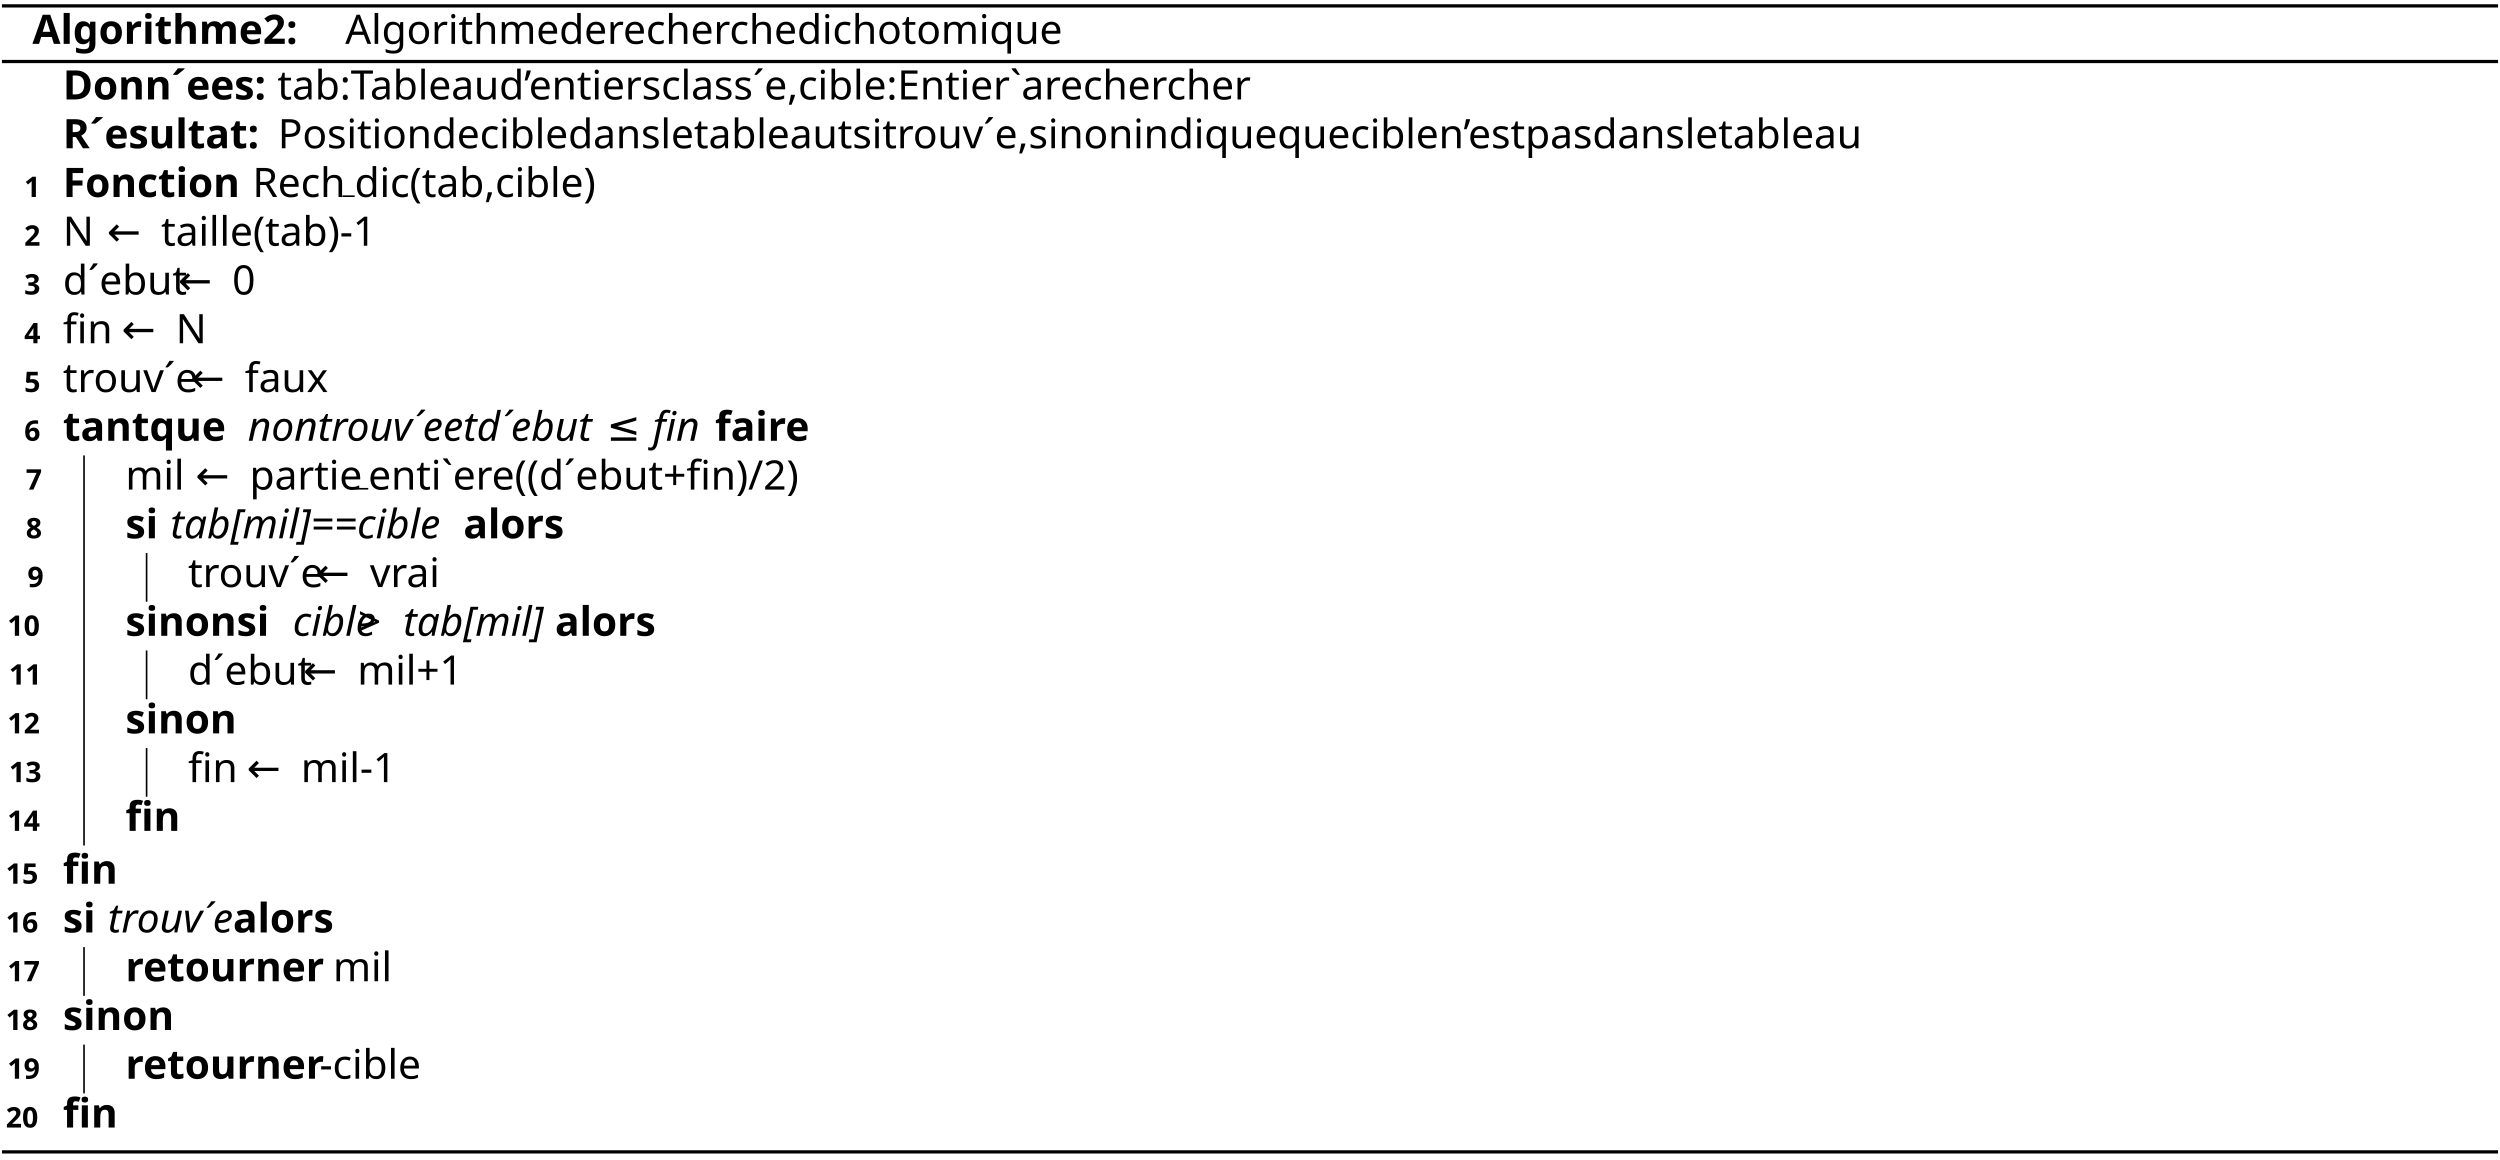
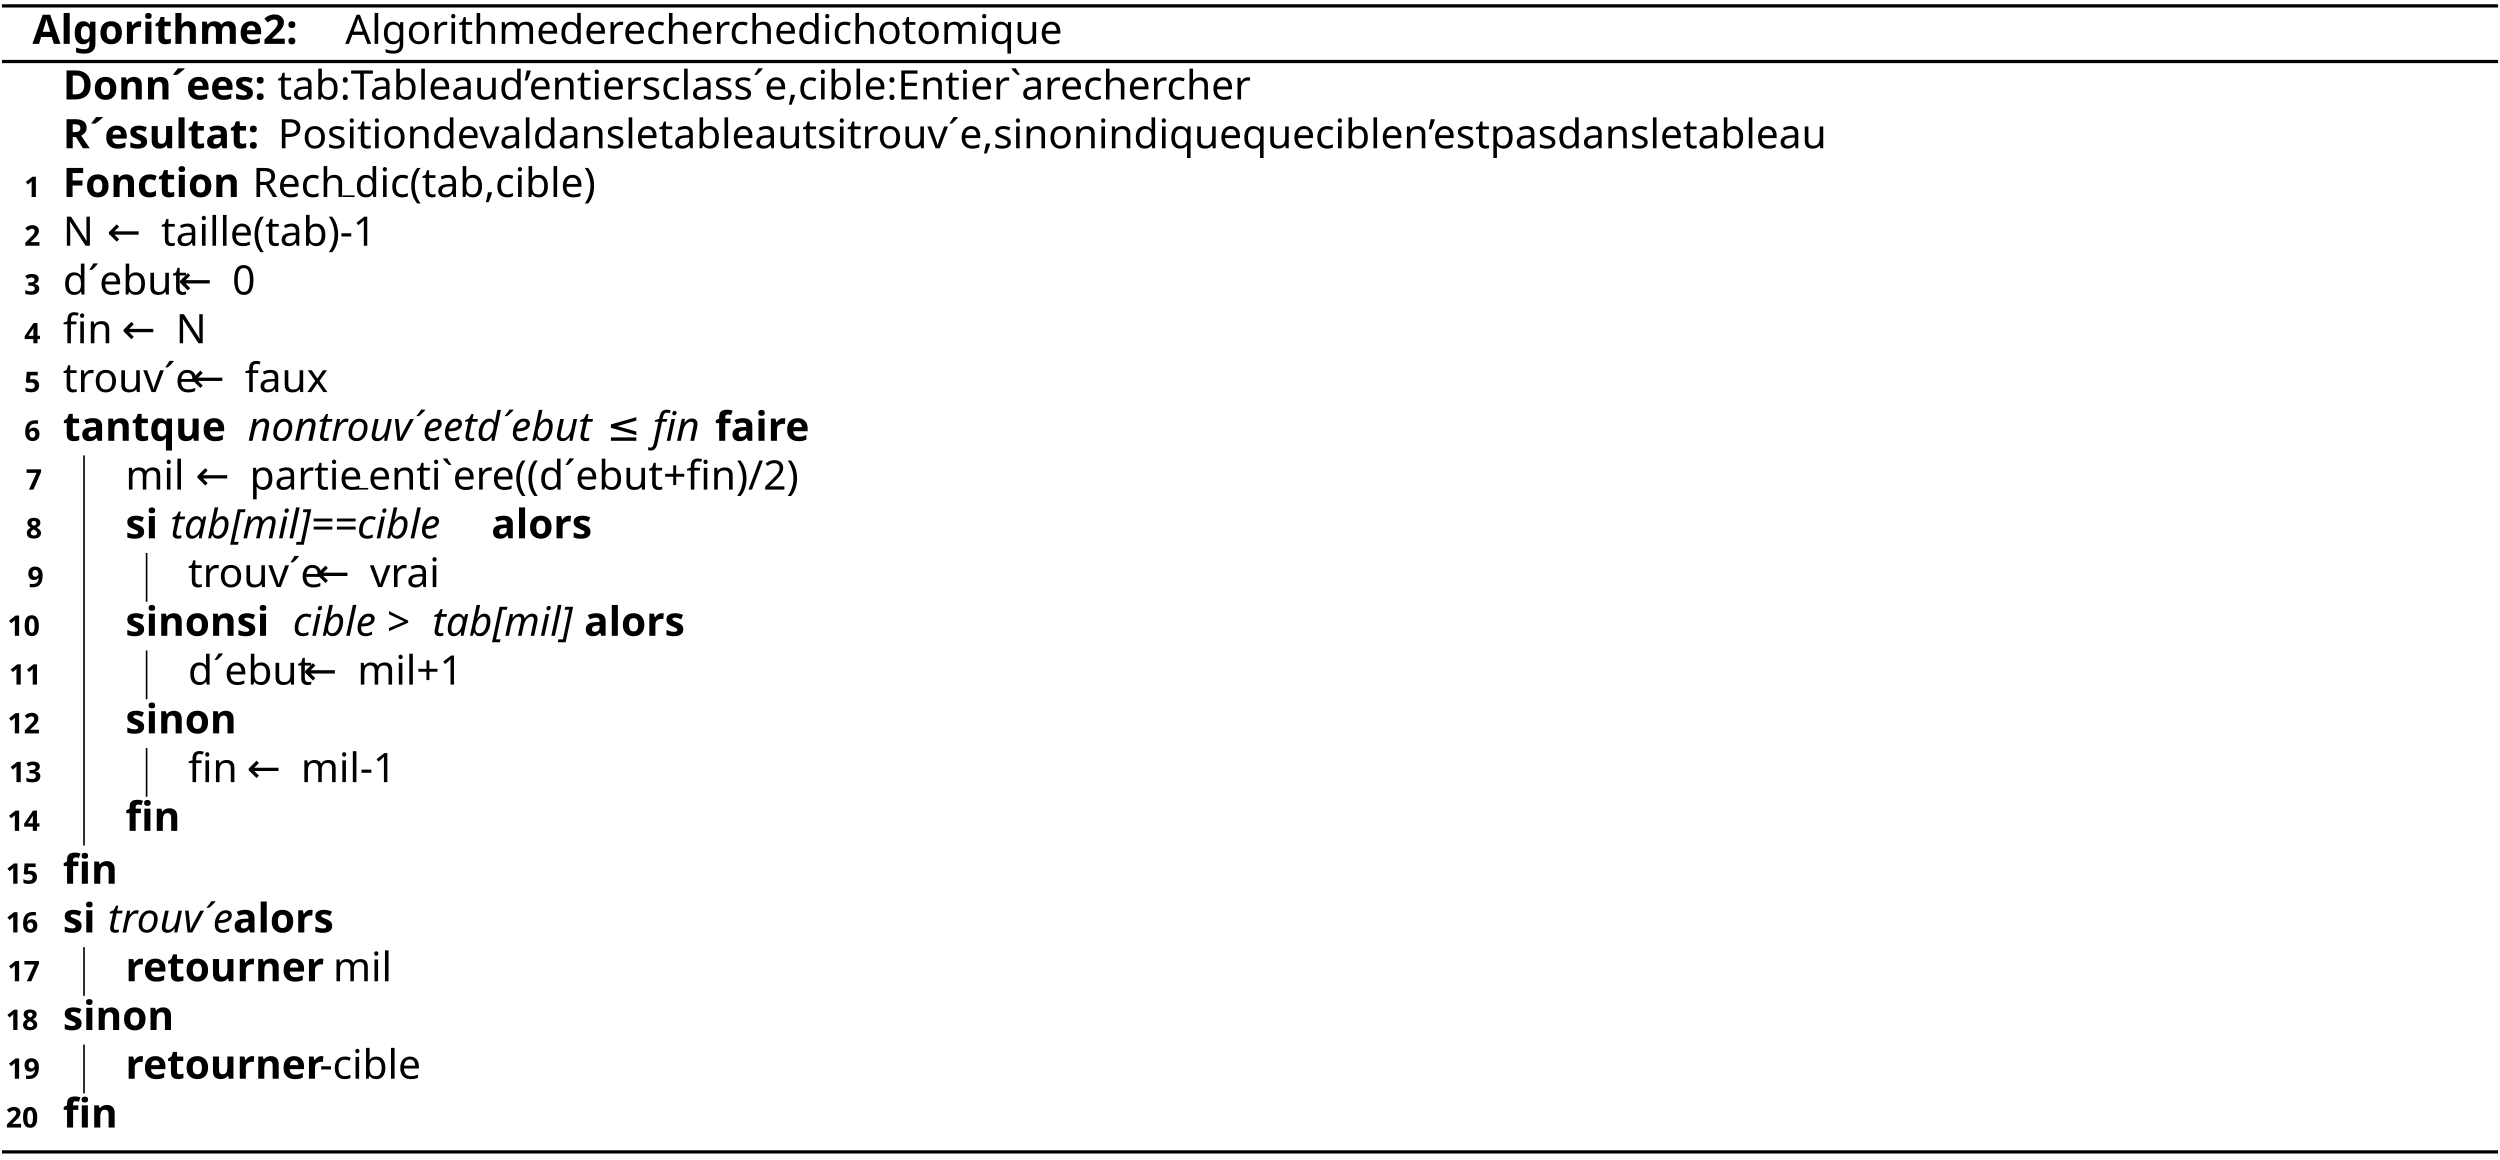
<svg xmlns="http://www.w3.org/2000/svg" version="1.1" width="612.955pt" height="284.322pt" viewBox="0 0 612.955 284.322">
-   <style>
-     svg  { background-color:#ffffff }
- </style>
-   <path transform="matrix(1,0,0,-1,.4775009,1.444275)" stroke-width=".797" stroke-linecap="butt" stroke-miterlimit="10" stroke-linejoin="miter" fill="none" stroke="#000000" d="M0 0H612" />
-   <text xml:space="preserve" transform="matrix(1 0 -0 1 -114.4675 1000.387)" font-size="9.963" font-family="CMBX10" font-weight="bold">
-     <tspan y="-989.634" x="122.417 131.075 134.253 139.981 145.71 150.432 153.61 158.063 164.429 173.973 183.039 192.594">Algorithme2:</tspan>
-   </text>
-   <text xml:space="preserve" transform="matrix(1 0 -0 1 -114.4675 1000.387)" font-size="9.963" font-family="CMR10">
-     <tspan y="-989.634" x="199.108 206.58 209.35 214.331 219.312 223.217 225.987 229.863 235.402 243.701 251.442 256.981 264.732 268.637 273.06 277.205 282.744 287.167 291.073 295.217 300.756 308.507 314.037 316.806 320.961 326.5 331.481 335.357 340.338 348.637 351.406 356.667 362.206">Algorithmederecherchedichotomique</tspan>
-   </text>
-   <path transform="matrix(1,0,0,-1,.4775009,15.08124)" stroke-width=".797" stroke-linecap="butt" stroke-miterlimit="10" stroke-linejoin="miter" fill="none" stroke="#000000" d="M0 0H612" />
-   <text xml:space="preserve" transform="matrix(1 0 -0 1 -114.4675 1000.387)" font-size="9.963" font-family="CMBX10" font-weight="bold">
-     <tspan y="-975.996" x="129.889 138.676 144.405 150.771 156.898 157.137 162.387 167.637 175.976">Donn´ees:</tspan>
-   </text>
-   <text xml:space="preserve" transform="matrix(1 0 -0 1 -114.4675 1000.387)" font-size="9.963" font-family="CMR10">
-     <tspan y="-975.996" x="182.477 186.352 191.334 200.19 206.288 212.644 217.625 223.164 225.934 230.357 235.339 244.205 249.744 252.514 256.937 262.198 266.073 268.843 273.266 277.171 284.414 288.838 291.607 296.589 300.514 304.16 304.439 308.863 314.96 319.662 324.643 330.73 336.827 343.612 348.872 352.748 355.517 359.941 367.164 367.164 375.462 379.368 383.791 387.946 393.485 397.908 401.814 405.958 411.497 415.921">tab:Tableaud’entiersclass´e,cible:Entier`arechercher</tspan>
-   </text>
-   <text xml:space="preserve" transform="matrix(1 0 -0 1 -114.4675 1000.387)" font-size="9.963" font-family="CMBX10" font-weight="bold">
-     <tspan y="-964.041" x="129.889 138.248 138.487 143.737 148.26 154.626 157.804 162.257 167.827 176.096">R´esultat:</tspan>
-   </text>
-   <text xml:space="preserve" transform="matrix(1 0 -0 1 -114.4675 1000.387)" font-size="9.963" font-family="CMR10">
-     <tspan y="-964.041" x="182.602 189.108 194.089 198.014 200.784 204.659 207.429 212.41 221.267 226.806 234.557 239.259 244.241 250.338 255.877 260.858 266.387 273.64 276.41 284.151 288.026 293.008 298.547 301.316 305.74 310.721 319.578 326.781 330.706 336.793 340.669 344.574 349.555 355.094 360.076 360.355 364.778 370.865 374.791 377.56 383.099 388.081 396.947 399.717 405.256 410.795 413.565 418.825 424.364 432.105 437.366 442.905 450.646 455.358 460.339 466.426 471.966 474.735 479.159 483.084 490.277 495.816 500.797 508.05 513.589 518.571 524.11 531.353 534.122 541.863 545.739 550.72 556.259 559.029 563.452 568.434">Positiondecibledansletableautsitrouv´e,sinonindiquequeciblen’estpasdansletableau</tspan>
-   </text>
-   <text xml:space="preserve" transform="matrix(1 0 -0 1 -114.4675 1000.387)" font-size="6.974" font-family="CMBX7" font-weight="bold">
-     <tspan y="-952.086" x="120.394">1</tspan>
-   </text>
-   <text xml:space="preserve" transform="matrix(1 0 -0 1 -114.4675 1000.387)" font-size="9.963" font-family="CMBX10" font-weight="bold">
-     <tspan y="-952.086" x="129.889 136.146 141.874 148.24 153.331 157.784 160.962 166.691">Fonction</tspan>
-   </text>
-   <text xml:space="preserve" transform="matrix(1 0 -0 1 -114.4675 1000.387)" font-size="9.963" font-family="CMR10">
-     <tspan y="-952.086" x="176.381 183.713 188.137 192.281">Rech</tspan>
-   </text>
-   <path transform="matrix(1,0,0,-1,83.9585,48.1023)" stroke-width=".398" stroke-linecap="butt" stroke-miterlimit="10" stroke-linejoin="miter" fill="none" stroke="#000000" d="M0 0H2.989" />
-   <text xml:space="preserve" transform="matrix(1 0 -0 1 -114.4675 1000.387)" font-size="9.963" font-family="CMR10">
-     <tspan y="-952.086" x="201.415 206.954 209.724 214.147 218.023 221.898 226.879 232.419 238.506 243.218 248.199 250.969">dic(tab,cible)</tspan>
-   </text>
-   <text xml:space="preserve" transform="matrix(1 0 -0 1 -114.4675 1000.387)" font-size="6.974" font-family="CMBX7" font-weight="bold">
-     <tspan y="-940.131" x="120.394">2</tspan>
-   </text>
-   <text xml:space="preserve" transform="matrix(1 0 -0 1 -114.4675 1000.387)" font-size="9.963" font-family="CMR10">
-     <tspan y="-940.131" x="129.889">N</tspan>
-   </text>
-   <text xml:space="preserve" transform="matrix(1 0 -0 1 -114.4675 1000.387)" font-size="9.963" font-family="CMSY10" font-style="italic">
-     <tspan y="-940.131" x="140.682">←</tspan>
-   </text>
-   <text xml:space="preserve" transform="matrix(1 0 -0 1 -114.4675 1000.387)" font-size="9.963" font-family="CMR10">
-     <tspan y="-940.131" x="153.965 157.84 162.822 165.591 168.361 171.131 175.554 179.429 183.305 188.286 193.825 201.018 207.663">taille(tab)-1</tspan>
-   </text>
-   <text xml:space="preserve" transform="matrix(1 0 -0 1 -114.4675 1000.387)" font-size="6.974" font-family="CMBX7" font-weight="bold">
-     <tspan y="-928.175" x="120.394">3</tspan>
-   </text>
-   <text xml:space="preserve" transform="matrix(1 0 -0 1 -114.4675 1000.387)" font-size="9.963" font-family="CMR10">
-     <tspan y="-928.175" x="129.889 135.149 135.428 139.852 145.391 150.93">d´ebut</tspan>
-   </text>
-   <text xml:space="preserve" transform="matrix(1 0 -0 1 -114.4675 1000.387)" font-size="9.963" font-family="CMSY10" font-style="italic">
-     <tspan y="-928.175" x="158.116">←</tspan>
-   </text>
-   <text xml:space="preserve" transform="matrix(1 0 -0 1 -114.4675 1000.387)" font-size="9.963" font-family="CMR10">
-     <tspan y="-928.175" x="171.4">0</tspan>
-   </text>
-   <text xml:space="preserve" transform="matrix(1 0 -0 1 -114.4675 1000.387)" font-size="6.974" font-family="CMBX7" font-weight="bold">
-     <tspan y="-916.22" x="120.394">4</tspan>
-   </text>
-   <text xml:space="preserve" transform="matrix(1 0 -0 1 -114.4675 1000.387)" font-size="9.963" font-family="CMR10">
-     <tspan y="-916.22" x="129.889 132.654 135.428">fin</tspan>
-   </text>
-   <text xml:space="preserve" transform="matrix(1 0 -0 1 -114.4675 1000.387)" font-size="9.963" font-family="CMSY10" font-style="italic">
-     <tspan y="-916.22" x="144.279">←</tspan>
-   </text>
-   <text xml:space="preserve" transform="matrix(1 0 -0 1 -114.4675 1000.387)" font-size="9.963" font-family="CMR10">
-     <tspan y="-916.22" x="157.563">N</tspan>
-   </text>
-   <text xml:space="preserve" transform="matrix(1 0 -0 1 -114.4675 1000.387)" font-size="6.974" font-family="CMBX7" font-weight="bold">
-     <tspan y="-904.265" x="120.394">5</tspan>
-   </text>
-   <text xml:space="preserve" transform="matrix(1 0 -0 1 -114.4675 1000.387)" font-size="9.963" font-family="CMR10">
-     <tspan y="-904.265" x="129.889 133.764 137.67 142.651 148.19 153.172 153.451">trouv´e</tspan>
-   </text>
-   <text xml:space="preserve" transform="matrix(1 0 -0 1 -114.4675 1000.387)" font-size="9.963" font-family="CMSY10" font-style="italic">
-     <tspan y="-904.265" x="161.188">←</tspan>
-   </text>
-   <text xml:space="preserve" transform="matrix(1 0 -0 1 -114.4675 1000.387)" font-size="9.963" font-family="CMR10">
-     <tspan y="-904.265" x="174.472 177.521 182.502 188.041">faux</tspan>
-   </text>
-   <text xml:space="preserve" transform="matrix(1 0 -0 1 -114.4675 1000.387)" font-size="6.974" font-family="CMBX7" font-weight="bold">
-     <tspan y="-892.31" x="120.394">6</tspan>
-   </text>
-   <text xml:space="preserve" transform="matrix(1 0 -0 1 -114.4675 1000.387)" font-size="9.963" font-family="CMBX10" font-weight="bold">
-     <tspan y="-892.31" x="129.889 134.342 139.911 145.959 154.228 160.275 166.641">tantque</tspan>
-   </text>
-   <text xml:space="preserve" transform="matrix(1 0 -0 1 -114.4675 1000.387)" font-size="9.963" font-family="CMTI10" font-style="italic">
-     <tspan y="-892.31" x="175.219 180.818 185.909 195.074 198.382 202.078 207.169 212.519 216.843 217.102 225.241 229.824 236.698 241.54 241.789 246.372 250.955 256.305">nontrouv´eetd´ebut</tspan>
-   </text>
-   <text xml:space="preserve" transform="matrix(1 0 -0 1 -114.4675 1000.387)" font-size="9.963" font-family="CMSY10" font-style="italic">
-     <tspan y="-892.31" x="263.183">≤</tspan>
-   </text>
-   <text xml:space="preserve" transform="matrix(1 0 -0 1 -114.4675 1000.387)" font-size="9.963" font-family="CMTI10" font-style="italic">
-     <tspan y="-892.31" x="274.496 277.295 280.095">fin</tspan>
-   </text>
-   <text xml:space="preserve" transform="matrix(1 0 -0 1 -114.4675 1000.387)" font-size="9.963" font-family="CMBX10" font-weight="bold">
-     <tspan y="-892.31" x="289.783 293.28 298.849 302.027 306.749">faire</tspan>
-   </text>
-   <path transform="matrix(1,0,0,-1,20.6015,207.3053)" stroke-width=".398" stroke-linecap="butt" stroke-miterlimit="10" stroke-linejoin="miter" fill="none" stroke="#000000" d="M0 0V95.641" />
-   <text xml:space="preserve" transform="matrix(1 0 -0 1 -114.4675 1000.387)" font-size="6.974" font-family="CMBX7" font-weight="bold">
-     <tspan y="-880.355" x="120.792">7</tspan>
-   </text>
-   <text xml:space="preserve" transform="matrix(1 0 -0 1 -114.4675 1000.387)" font-size="9.963" font-family="CMR10">
-     <tspan y="-880.355" x="145.231 153.53 156.299">mil</tspan>
-   </text>
-   <text xml:space="preserve" transform="matrix(1 0 -0 1 -114.4675 1000.387)" font-size="9.963" font-family="CMSY10" font-style="italic">
-     <tspan y="-880.355" x="162.389">←</tspan>
-   </text>
-   <text xml:space="preserve" transform="matrix(1 0 -0 1 -114.4675 1000.387)" font-size="9.963" font-family="CMR10">
-     <tspan y="-880.355" x="175.673 181.212 186.194 190.099 193.974 196.744">partie</tspan>
-   </text>
-   <path transform="matrix(1,0,0,-1,87.2905,119.8333)" stroke-width=".398" stroke-linecap="butt" stroke-miterlimit="10" stroke-linejoin="miter" fill="none" stroke="#000000" d="M0 0H2.989" />
-   <text xml:space="preserve" transform="matrix(1 0 -0 1 -114.4675 1000.387)" font-size="9.963" font-family="CMR10">
-     <tspan y="-880.355" x="204.747 209.17 214.431 218.306 220.797 221.076 225.499 229.404 233.828 237.703 241.579 246.839 247.118 251.541 257.081 262.62 269.823 280.891 283.656 286.43 291.97 299.163 307.461 312.443">enti`ere((d´ebut+fin)/2)</tspan>
-   </text>
-   <text xml:space="preserve" transform="matrix(1 0 -0 1 -114.4675 1000.387)" font-size="6.974" font-family="CMBX7" font-weight="bold">
-     <tspan y="-868.4" x="120.792">8</tspan>
-   </text>
-   <text xml:space="preserve" transform="matrix(1 0 -0 1 -114.4675 1000.387)" font-size="9.963" font-family="CMBX10" font-weight="bold">
-     <tspan y="-868.4" x="145.231 149.754">si</tspan>
-   </text>
-   <text xml:space="preserve" transform="matrix(1 0 -0 1 -114.4675 1000.387)" font-size="9.963" font-family="CMTI10" font-style="italic">
-     <tspan y="-868.4" x="156.254 159.562 164.652 169.235 172.294 180.443 183.502 186.052 192.677 200.319 211.517 216.099 221.19">tab[mil]==cible</tspan>
-   </text>
-   <text xml:space="preserve" transform="matrix(1 0 -0 1 -114.4675 1000.387)" font-size="9.963" font-family="CMBX10" font-weight="bold">
-     <tspan y="-868.4" x="228.073 233.642 236.82 242.549 247.271">alors</tspan>
-   </text>
-   <path transform="matrix(1,0,0,-1,35.9445,147.5293)" stroke-width=".398" stroke-linecap="butt" stroke-miterlimit="10" stroke-linejoin="miter" fill="none" stroke="#000000" d="M0 0V11.955" />
-   <text xml:space="preserve" transform="matrix(1 0 -0 1 -114.4675 1000.387)" font-size="6.974" font-family="CMBX7" font-weight="bold">
-     <tspan y="-856.444" x="121.191">9</tspan>
-   </text>
-   <text xml:space="preserve" transform="matrix(1 0 -0 1 -114.4675 1000.387)" font-size="9.963" font-family="CMR10">
-     <tspan y="-856.444" x="160.574 164.449 168.355 173.336 178.875 183.857 184.136">trouv´e</tspan>
-   </text>
-   <text xml:space="preserve" transform="matrix(1 0 -0 1 -114.4675 1000.387)" font-size="9.963" font-family="CMSY10" font-style="italic">
-     <tspan y="-856.444" x="191.873">←</tspan>
-   </text>
-   <text xml:space="preserve" transform="matrix(1 0 -0 1 -114.4675 1000.387)" font-size="9.963" font-family="CMR10">
-     <tspan y="-856.444" x="205.157 210.417 214.323 219.304">vrai</tspan>
-   </text>
-   <text xml:space="preserve" transform="matrix(1 0 -0 1 -114.4675 1000.387)" font-size="6.974" font-family="CMBX7" font-weight="bold">
-     <tspan y="-844.489" x="116.279 120.791">10</tspan>
-   </text>
-   <text xml:space="preserve" transform="matrix(1 0 -0 1 -114.4675 1000.387)" font-size="9.963" font-family="CMBX10" font-weight="bold">
-     <tspan y="-844.489" x="145.231 149.754 152.932 159.298 165.027 175.208 179.732">sinonsi</tspan>
-   </text>
-   <text xml:space="preserve" transform="matrix(1 0 -0 1 -114.4675 1000.387)" font-size="9.963" font-family="CMTI10" font-style="italic">
-     <tspan y="-844.489" x="186.233 190.816 195.907">cible</tspan>
-   </text>
-   <text xml:space="preserve" transform="matrix(1 0 -0 1 -114.4675 1000.387)" font-size="9.963" font-family="CMMI10" font-style="italic">
-     <tspan y="-844.489" x="202.018">&gt;</tspan>
-   </text>
-   <text xml:space="preserve" transform="matrix(1 0 -0 1 -114.4675 1000.387)" font-size="9.963" font-family="CMTI10" font-style="italic">
-     <tspan y="-844.489" x="213.331 216.639 221.729 226.312 229.371 237.52 240.579 243.129">tab[mil]</tspan>
-   </text>
-   <text xml:space="preserve" transform="matrix(1 0 -0 1 -114.4675 1000.387)" font-size="9.963" font-family="CMBX10" font-weight="bold">
-     <tspan y="-844.489" x="250.544 256.113 259.291 265.02 269.742">alors</tspan>
-   </text>
-   <path transform="matrix(1,0,0,-1,35.9445,171.4393)" stroke-width=".398" stroke-linecap="butt" stroke-miterlimit="10" stroke-linejoin="miter" fill="none" stroke="#000000" d="M0 0V11.955" />
-   <text xml:space="preserve" transform="matrix(1 0 -0 1 -114.4675 1000.387)" font-size="6.974" font-family="CMBX7" font-weight="bold">
-     <tspan y="-832.534" x="116.677 121.189">11</tspan>
-   </text>
-   <text xml:space="preserve" transform="matrix(1 0 -0 1 -114.4675 1000.387)" font-size="9.963" font-family="CMR10">
-     <tspan y="-832.534" x="160.574 165.834 166.113 170.537 176.076 181.615">d´ebut</tspan>
-   </text>
-   <text xml:space="preserve" transform="matrix(1 0 -0 1 -114.4675 1000.387)" font-size="9.963" font-family="CMSY10" font-style="italic">
-     <tspan y="-832.534" x="188.801">←</tspan>
-   </text>
-   <text xml:space="preserve" transform="matrix(1 0 -0 1 -114.4675 1000.387)" font-size="9.963" font-family="CMR10">
-     <tspan y="-832.534" x="202.085 210.384 213.153 219.241 230.319">mil+1</tspan>
-   </text>
-   <text xml:space="preserve" transform="matrix(1 0 -0 1 -114.4675 1000.387)" font-size="6.974" font-family="CMBX7" font-weight="bold">
-     <tspan y="-820.579" x="116.279 120.791">12</tspan>
-   </text>
-   <text xml:space="preserve" transform="matrix(1 0 -0 1 -114.4675 1000.387)" font-size="9.963" font-family="CMBX10" font-weight="bold">
-     <tspan y="-820.579" x="145.231 149.754 152.932 159.298 165.027">sinon</tspan>
-   </text>
-   <path transform="matrix(1,0,0,-1,35.9445,195.3503)" stroke-width=".398" stroke-linecap="butt" stroke-miterlimit="10" stroke-linejoin="miter" fill="none" stroke="#000000" d="M0 0V11.955" />
-   <text xml:space="preserve" transform="matrix(1 0 -0 1 -114.4675 1000.387)" font-size="6.974" font-family="CMBX7" font-weight="bold">
-     <tspan y="-808.624" x="116.677 121.189">13</tspan>
-   </text>
-   <text xml:space="preserve" transform="matrix(1 0 -0 1 -114.4675 1000.387)" font-size="9.963" font-family="CMR10">
-     <tspan y="-808.624" x="160.574 163.339 166.113">fin</tspan>
-   </text>
-   <text xml:space="preserve" transform="matrix(1 0 -0 1 -114.4675 1000.387)" font-size="9.963" font-family="CMSY10" font-style="italic">
-     <tspan y="-808.624" x="174.964">←</tspan>
-   </text>
-   <text xml:space="preserve" transform="matrix(1 0 -0 1 -114.4675 1000.387)" font-size="9.963" font-family="CMR10">
-     <tspan y="-808.624" x="188.248 196.547 199.316 205.404 212.049">mil-1</tspan>
-   </text>
-   <text xml:space="preserve" transform="matrix(1 0 -0 1 -114.4675 1000.387)" font-size="6.974" font-family="CMBX7" font-weight="bold">
-     <tspan y="-796.669" x="116.279 120.791">14</tspan>
-   </text>
-   <text xml:space="preserve" transform="matrix(1 0 -0 1 -114.4675 1000.387)" font-size="9.963" font-family="CMBX10" font-weight="bold">
-     <tspan y="-796.669" x="145.231 148.409 151.597">fin</tspan>
-   </text>
-   <text xml:space="preserve" transform="matrix(1 0 -0 1 -114.4675 1000.387)" font-size="6.974" font-family="CMBX7" font-weight="bold">
-     <tspan y="-783.717" x="115.88 120.392">15</tspan>
-   </text>
-   <text xml:space="preserve" transform="matrix(1 0 -0 1 -114.4675 1000.387)" font-size="9.963" font-family="CMBX10" font-weight="bold">
-     <tspan y="-783.717" x="129.889 133.067 136.255">fin</tspan>
-   </text>
-   <text xml:space="preserve" transform="matrix(1 0 -0 1 -114.4675 1000.387)" font-size="6.974" font-family="CMBX7" font-weight="bold">
-     <tspan y="-771.762" x="115.88 120.392">16</tspan>
-   </text>
-   <text xml:space="preserve" transform="matrix(1 0 -0 1 -114.4675 1000.387)" font-size="9.963" font-family="CMBX10" font-weight="bold">
-     <tspan y="-771.762" x="129.889 134.412">si</tspan>
-   </text>
-   <text xml:space="preserve" transform="matrix(1 0 -0 1 -114.4675 1000.387)" font-size="9.963" font-family="CMTI10" font-style="italic">
-     <tspan y="-771.762" x="140.911 144.219 147.915 153.006 158.356 162.679 162.938">trouv´e</tspan>
-   </text>
-   <text xml:space="preserve" transform="matrix(1 0 -0 1 -114.4675 1000.387)" font-size="9.963" font-family="CMBX10" font-weight="bold">
-     <tspan y="-771.762" x="171.586 177.155 180.333 186.062 190.784">alors</tspan>
-   </text>
-   <path transform="matrix(1,0,0,-1,20.6015,244.1673)" stroke-width=".398" stroke-linecap="butt" stroke-miterlimit="10" stroke-linejoin="miter" fill="none" stroke="#000000" d="M0 0V11.955" />
-   <text xml:space="preserve" transform="matrix(1 0 -0 1 -114.4675 1000.387)" font-size="6.974" font-family="CMBX7" font-weight="bold">
-     <tspan y="-759.807" x="116.279 120.791">17</tspan>
-   </text>
-   <text xml:space="preserve" transform="matrix(1 0 -0 1 -114.4675 1000.387)" font-size="9.963" font-family="CMBX10" font-weight="bold">
-     <tspan y="-759.807" x="145.231 149.953 155.204 159.657 165.385 171.751 176.474 182.84 188.09">retourner</tspan>
-   </text>
-   <text xml:space="preserve" transform="matrix(1 0 -0 1 -114.4675 1000.387)" font-size="9.963" font-family="CMR10">
-     <tspan y="-759.807" x="196.124 204.423 207.192">mil</tspan>
-   </text>
-   <text xml:space="preserve" transform="matrix(1 0 -0 1 -114.4675 1000.387)" font-size="6.974" font-family="CMBX7" font-weight="bold">
-     <tspan y="-747.852" x="115.88 120.392">18</tspan>
-   </text>
-   <text xml:space="preserve" transform="matrix(1 0 -0 1 -114.4675 1000.387)" font-size="9.963" font-family="CMBX10" font-weight="bold">
-     <tspan y="-747.852" x="129.889 134.412 137.59 143.956 149.685">sinon</tspan>
-   </text>
-   <path transform="matrix(1,0,0,-1,20.6015,268.0773)" stroke-width=".398" stroke-linecap="butt" stroke-miterlimit="10" stroke-linejoin="miter" fill="none" stroke="#000000" d="M0 0V11.955" />
-   <text xml:space="preserve" transform="matrix(1 0 -0 1 -114.4675 1000.387)" font-size="6.974" font-family="CMBX7" font-weight="bold">
-     <tspan y="-735.897" x="116.279 120.791">19</tspan>
-   </text>
-   <text xml:space="preserve" transform="matrix(1 0 -0 1 -114.4675 1000.387)" font-size="9.963" font-family="CMBX10" font-weight="bold">
-     <tspan y="-735.897" x="145.231 149.953 155.204 159.657 165.385 171.751 176.474 182.84 188.09">retourner</tspan>
-   </text>
-   <text xml:space="preserve" transform="matrix(1 0 -0 1 -114.4675 1000.387)" font-size="9.963" font-family="CMR10">
-     <tspan y="-735.897" x="192.803 196.121">-cible</tspan>
-   </text>
-   <text xml:space="preserve" transform="matrix(1 0 -0 1 -114.4675 1000.387)" font-size="6.974" font-family="CMBX7" font-weight="bold">
-     <tspan y="-723.941" x="115.88 120.392">20</tspan>
-   </text>
-   <text xml:space="preserve" transform="matrix(1 0 -0 1 -114.4675 1000.387)" font-size="9.963" font-family="CMBX10" font-weight="bold">
-     <tspan y="-723.941" x="129.889 133.067 136.255">fin</tspan>
-   </text>
-   <path transform="matrix(1,0,0,-1,.4775009,282.4233)" stroke-width=".797" stroke-linecap="butt" stroke-miterlimit="10" stroke-linejoin="miter" fill="none" stroke="#000000" d="M0 0H612" />
+   <defs>
+     <clipPath id="clip_0">
+       <path transform="matrix(1,0,0,-1,-114.4675,1000.387)" d="M114.468 716.065H727.423V1000.387H114.468Z" fill-rule="evenodd" />
+     </clipPath>
+   </defs>
+   <g clip-path="url(#clip_0)">
+     <path transform="matrix(1,0,0,-1,.4775009,1.444275)" stroke-width=".797" stroke-linecap="butt" stroke-miterlimit="10" stroke-linejoin="miter" fill="none" stroke="#000000" d="M0 0H612" />
+     <text xml:space="preserve" transform="matrix(1 0 -0 1 -114.4675 1000.387)" font-size="9.963" font-family="CMBX10" font-weight="bold">
+       <tspan y="-989.634" x="122.417 131.075 134.253 139.981 145.71 150.432 153.61 158.063 164.429 173.973 183.039 192.594">Algorithme2:</tspan>
+     </text>
+     <text xml:space="preserve" transform="matrix(1 0 -0 1 -114.4675 1000.387)" font-size="9.963" font-family="CMR10">
+       <tspan y="-989.634" x="199.108 206.58 209.35 214.331 219.312 223.217 225.987 229.863 235.402 243.701 251.442 256.981 264.732 268.637 273.06 277.205 282.744 287.167 291.073 295.217 300.756 308.507 314.037 316.806 320.961 326.5 331.481 335.357 340.338 348.637 351.406 356.667 362.206">Algorithmederecherchedichotomique</tspan>
+     </text>
+     <path transform="matrix(1,0,0,-1,.4775009,15.08124)" stroke-width=".797" stroke-linecap="butt" stroke-miterlimit="10" stroke-linejoin="miter" fill="none" stroke="#000000" d="M0 0H612" />
+     <text xml:space="preserve" transform="matrix(1 0 -0 1 -114.4675 1000.387)" font-size="9.963" font-family="CMBX10" font-weight="bold">
+       <tspan y="-975.996" x="129.889 138.676 144.405 150.771 156.898 157.137 162.387 167.637 175.976">Donn´ees:</tspan>
+     </text>
+     <text xml:space="preserve" transform="matrix(1 0 -0 1 -114.4675 1000.387)" font-size="9.963" font-family="CMR10">
+       <tspan y="-975.996" x="182.477 186.352 191.334 200.19 206.288 212.644 217.625 223.164 225.934 230.357 235.339 244.205 249.744 252.514 256.937 262.198 266.073 268.843 273.266 277.171 284.414 288.838 291.607 296.589 300.514 304.16 304.439 308.863 314.96 319.383 322.153 327.692 330.461 338.202 344.289 351.074 356.334 360.21 362.979 367.403 374.636 374.636 382.934 386.84 391.263 395.408 400.947 405.37 409.276 413.43 418.969 423.393">tab:Tableaud’entiersclass´e,cible:Entier`arechercher</tspan>
+     </text>
+     <text xml:space="preserve" transform="matrix(1 0 -0 1 -114.4675 1000.387)" font-size="9.963" font-family="CMBX10" font-weight="bold">
+       <tspan y="-964.041" x="129.889 138.248 138.487 143.737 148.26 154.626 157.804 162.257 167.827 176.096">R´esultat:</tspan>
+     </text>
+     <text xml:space="preserve" transform="matrix(1 0 -0 1 -114.4675 1000.387)" font-size="9.963" font-family="CMR10">
+       <tspan y="-964.041" x="182.602 189.108 194.089 198.014 200.784 204.659 207.429 212.41 221.267 226.806 234.557 239.259 244.241 250.338 255.877 260.858 266.387 273.64 276.41 284.151 288.026 293.008 298.547 301.316 305.74 310.721 319.578 326.781 330.706 336.793 340.669 344.574 349.555 355.094 360.076 360.355 364.778 370.865 374.791 377.56 383.099 388.081 396.947 399.717 405.256 410.795 413.565 418.825 424.364 432.105 437.366 442.905 450.646 455.069 457.839 463.378 466.148 473.898 479.438 482.207 486.631 490.556 497.749 503.288 508.269 515.512 521.051 526.033 531.572 538.825 541.594 549.335 553.211 558.192 563.731 566.501 570.924 575.906">Positiondevaldansletableautsitrouv´e,sinonindiquequeciblen’estpasdansletableau</tspan>
+     </text>
+     <text xml:space="preserve" transform="matrix(1 0 -0 1 -114.4675 1000.387)" font-size="6.974" font-family="CMBX7" font-weight="bold">
+       <tspan y="-952.086" x="120.394">1</tspan>
+     </text>
+     <text xml:space="preserve" transform="matrix(1 0 -0 1 -114.4675 1000.387)" font-size="9.963" font-family="CMBX10" font-weight="bold">
+       <tspan y="-952.086" x="129.889 136.146 141.874 148.24 153.331 157.784 160.962 166.691">Fonction</tspan>
+     </text>
+     <text xml:space="preserve" transform="matrix(1 0 -0 1 -114.4675 1000.387)" font-size="9.963" font-family="CMR10">
+       <tspan y="-952.086" x="176.381 183.713 188.137 192.281">Rech</tspan>
+     </text>
+     <path transform="matrix(1,0,0,-1,83.9585,48.1023)" stroke-width=".398" stroke-linecap="butt" stroke-miterlimit="10" stroke-linejoin="miter" fill="none" stroke="#000000" d="M0 0H2.989" />
+     <text xml:space="preserve" transform="matrix(1 0 -0 1 -114.4675 1000.387)" font-size="9.963" font-family="CMR10">
+       <tspan y="-952.086" x="201.415 206.954 209.724 214.147 218.023 221.898 226.879 232.419 238.506 242.929 245.699 251.238 254.008 258.431">dic(tab,cible)</tspan>
+     </text>
+     <text xml:space="preserve" transform="matrix(1 0 -0 1 -114.4675 1000.387)" font-size="6.974" font-family="CMBX7" font-weight="bold">
+       <tspan y="-940.131" x="120.394">2</tspan>
+     </text>
+     <text xml:space="preserve" transform="matrix(1 0 -0 1 -114.4675 1000.387)" font-size="9.963" font-family="CMR10">
+       <tspan y="-940.131" x="129.889">N</tspan>
+     </text>
+     <text xml:space="preserve" transform="matrix(1 0 -0 1 -114.4675 1000.387)" font-size="9.963" font-family="CMSY10" font-style="italic">
+       <tspan y="-940.131" x="140.682">←</tspan>
+     </text>
+     <text xml:space="preserve" transform="matrix(1 0 -0 1 -114.4675 1000.387)" font-size="9.963" font-family="CMR10">
+       <tspan y="-940.131" x="153.965 157.84 162.822 165.591 168.361 171.131 175.554 179.429 183.305 188.286 193.825 201.018 207.663">taille(tab)-1</tspan>
+     </text>
+     <text xml:space="preserve" transform="matrix(1 0 -0 1 -114.4675 1000.387)" font-size="6.974" font-family="CMBX7" font-weight="bold">
+       <tspan y="-928.175" x="120.394">3</tspan>
+     </text>
+     <text xml:space="preserve" transform="matrix(1 0 -0 1 -114.4675 1000.387)" font-size="9.963" font-family="CMR10">
+       <tspan y="-928.175" x="129.889 135.149 135.428 139.852 145.391 150.93">d´ebut</tspan>
+     </text>
+     <text xml:space="preserve" transform="matrix(1 0 -0 1 -114.4675 1000.387)" font-size="9.963" font-family="CMSY10" font-style="italic">
+       <tspan y="-928.175" x="158.116">←</tspan>
+     </text>
+     <text xml:space="preserve" transform="matrix(1 0 -0 1 -114.4675 1000.387)" font-size="9.963" font-family="CMR10">
+       <tspan y="-928.175" x="171.4">0</tspan>
+     </text>
+     <text xml:space="preserve" transform="matrix(1 0 -0 1 -114.4675 1000.387)" font-size="6.974" font-family="CMBX7" font-weight="bold">
+       <tspan y="-916.22" x="120.394">4</tspan>
+     </text>
+     <text xml:space="preserve" transform="matrix(1 0 -0 1 -114.4675 1000.387)" font-size="9.963" font-family="CMR10">
+       <tspan y="-916.22" x="129.889 132.654 135.428">fin</tspan>
+     </text>
+     <text xml:space="preserve" transform="matrix(1 0 -0 1 -114.4675 1000.387)" font-size="9.963" font-family="CMSY10" font-style="italic">
+       <tspan y="-916.22" x="144.279">←</tspan>
+     </text>
+     <text xml:space="preserve" transform="matrix(1 0 -0 1 -114.4675 1000.387)" font-size="9.963" font-family="CMR10">
+       <tspan y="-916.22" x="157.563">N</tspan>
+     </text>
+     <text xml:space="preserve" transform="matrix(1 0 -0 1 -114.4675 1000.387)" font-size="6.974" font-family="CMBX7" font-weight="bold">
+       <tspan y="-904.265" x="120.394">5</tspan>
+     </text>
+     <text xml:space="preserve" transform="matrix(1 0 -0 1 -114.4675 1000.387)" font-size="9.963" font-family="CMR10">
+       <tspan y="-904.265" x="129.889 133.764 137.67 142.651 148.19 153.172 153.451">trouv´e</tspan>
+     </text>
+     <text xml:space="preserve" transform="matrix(1 0 -0 1 -114.4675 1000.387)" font-size="9.963" font-family="CMSY10" font-style="italic">
+       <tspan y="-904.265" x="161.188">←</tspan>
+     </text>
+     <text xml:space="preserve" transform="matrix(1 0 -0 1 -114.4675 1000.387)" font-size="9.963" font-family="CMR10">
+       <tspan y="-904.265" x="174.472 177.521 182.502 188.041">faux</tspan>
+     </text>
+     <text xml:space="preserve" transform="matrix(1 0 -0 1 -114.4675 1000.387)" font-size="6.974" font-family="CMBX7" font-weight="bold">
+       <tspan y="-892.31" x="120.394">6</tspan>
+     </text>
+     <text xml:space="preserve" transform="matrix(1 0 -0 1 -114.4675 1000.387)" font-size="9.963" font-family="CMBX10" font-weight="bold">
+       <tspan y="-892.31" x="129.889 134.342 139.911 145.959 154.228 160.275 166.641">tantque</tspan>
+     </text>
+     <text xml:space="preserve" transform="matrix(1 0 -0 1 -114.4675 1000.387)" font-size="9.963" font-family="CMTI10" font-style="italic">
+       <tspan y="-892.31" x="175.219 180.818 185.909 195.074 198.382 202.078 207.169 212.519 216.843 217.102 225.241 229.824 236.698 241.54 241.789 246.372 250.955 256.305">nontrouv´eetd´ebut</tspan>
+     </text>
+     <text xml:space="preserve" transform="matrix(1 0 -0 1 -114.4675 1000.387)" font-size="9.963" font-family="CMSY10" font-style="italic">
+       <tspan y="-892.31" x="263.183">≤</tspan>
+     </text>
+     <text xml:space="preserve" transform="matrix(1 0 -0 1 -114.4675 1000.387)" font-size="9.963" font-family="CMTI10" font-style="italic">
+       <tspan y="-892.31" x="274.496 277.295 280.095">fin</tspan>
+     </text>
+     <text xml:space="preserve" transform="matrix(1 0 -0 1 -114.4675 1000.387)" font-size="9.963" font-family="CMBX10" font-weight="bold">
+       <tspan y="-892.31" x="289.783 293.28 298.849 302.027 306.749">faire</tspan>
+     </text>
+     <path transform="matrix(1,0,0,-1,20.6015,207.3053)" stroke-width=".398" stroke-linecap="butt" stroke-miterlimit="10" stroke-linejoin="miter" fill="none" stroke="#000000" d="M0 0V95.641" />
+     <text xml:space="preserve" transform="matrix(1 0 -0 1 -114.4675 1000.387)" font-size="6.974" font-family="CMBX7" font-weight="bold">
+       <tspan y="-880.355" x="120.792">7</tspan>
+     </text>
+     <text xml:space="preserve" transform="matrix(1 0 -0 1 -114.4675 1000.387)" font-size="9.963" font-family="CMR10">
+       <tspan y="-880.355" x="145.231 153.53 156.299">mil</tspan>
+     </text>
+     <text xml:space="preserve" transform="matrix(1 0 -0 1 -114.4675 1000.387)" font-size="9.963" font-family="CMSY10" font-style="italic">
+       <tspan y="-880.355" x="162.389">←</tspan>
+     </text>
+     <text xml:space="preserve" transform="matrix(1 0 -0 1 -114.4675 1000.387)" font-size="9.963" font-family="CMR10">
+       <tspan y="-880.355" x="175.673 181.212 186.194 190.099 193.974 196.744">partie</tspan>
+     </text>
+     <path transform="matrix(1,0,0,-1,87.2905,119.8333)" stroke-width=".398" stroke-linecap="butt" stroke-miterlimit="10" stroke-linejoin="miter" fill="none" stroke="#000000" d="M0 0H2.989" />
+     <text xml:space="preserve" transform="matrix(1 0 -0 1 -114.4675 1000.387)" font-size="9.963" font-family="CMR10">
+       <tspan y="-880.355" x="204.747 209.17 214.431 218.306 220.797 221.076 225.499 229.404 233.828 237.703 241.579 246.839 247.118 251.541 257.081 262.62 269.823 280.891 283.656 286.43 291.97 299.163 307.461 312.443">enti`ere((d´ebut+fin)/2)</tspan>
+     </text>
+     <text xml:space="preserve" transform="matrix(1 0 -0 1 -114.4675 1000.387)" font-size="6.974" font-family="CMBX7" font-weight="bold">
+       <tspan y="-868.4" x="120.792">8</tspan>
+     </text>
+     <text xml:space="preserve" transform="matrix(1 0 -0 1 -114.4675 1000.387)" font-size="9.963" font-family="CMBX10" font-weight="bold">
+       <tspan y="-868.4" x="145.231 149.754">si</tspan>
+     </text>
+     <text xml:space="preserve" transform="matrix(1 0 -0 1 -114.4675 1000.387)" font-size="9.963" font-family="CMTI10" font-style="italic">
+       <tspan y="-868.4" x="156.254 159.562 164.652 169.235 172.294 180.443 183.502 186.052 192.677 200.319 211.517 216.099 219.158 223.741 226.291">tab[mil]==cible</tspan>
+     </text>
+     <text xml:space="preserve" transform="matrix(1 0 -0 1 -114.4675 1000.387)" font-size="9.963" font-family="CMBX10" font-weight="bold">
+       <tspan y="-868.4" x="234.921 240.49 243.668 249.397 254.119">alors</tspan>
+     </text>
+     <path transform="matrix(1,0,0,-1,35.9445,147.5293)" stroke-width=".398" stroke-linecap="butt" stroke-miterlimit="10" stroke-linejoin="miter" fill="none" stroke="#000000" d="M0 0V11.955" />
+     <text xml:space="preserve" transform="matrix(1 0 -0 1 -114.4675 1000.387)" font-size="6.974" font-family="CMBX7" font-weight="bold">
+       <tspan y="-856.444" x="121.191">9</tspan>
+     </text>
+     <text xml:space="preserve" transform="matrix(1 0 -0 1 -114.4675 1000.387)" font-size="9.963" font-family="CMR10">
+       <tspan y="-856.444" x="160.574 164.449 168.355 173.336 178.875 183.857 184.136">trouv´e</tspan>
+     </text>
+     <text xml:space="preserve" transform="matrix(1 0 -0 1 -114.4675 1000.387)" font-size="9.963" font-family="CMSY10" font-style="italic">
+       <tspan y="-856.444" x="191.873">←</tspan>
+     </text>
+     <text xml:space="preserve" transform="matrix(1 0 -0 1 -114.4675 1000.387)" font-size="9.963" font-family="CMR10">
+       <tspan y="-856.444" x="205.157 210.417 214.323 219.304">vrai</tspan>
+     </text>
+     <text xml:space="preserve" transform="matrix(1 0 -0 1 -114.4675 1000.387)" font-size="6.974" font-family="CMBX7" font-weight="bold">
+       <tspan y="-844.489" x="116.279 120.791">10</tspan>
+     </text>
+     <text xml:space="preserve" transform="matrix(1 0 -0 1 -114.4675 1000.387)" font-size="9.963" font-family="CMBX10" font-weight="bold">
+       <tspan y="-844.489" x="145.231 149.754 152.932 159.298 165.027 175.208 179.732">sinonsi</tspan>
+     </text>
+     <text xml:space="preserve" transform="matrix(1 0 -0 1 -114.4675 1000.387)" font-size="9.963" font-family="CMTI10" font-style="italic">
+       <tspan y="-844.489" x="186.233 190.816 193.874 198.457 201.008">cible</tspan>
+     </text>
+     <text xml:space="preserve" transform="matrix(1 0 -0 1 -114.4675 1000.387)" font-size="9.963" font-family="CMMI10" font-style="italic">
+       <tspan y="-844.489" x="209.147">&gt;</tspan>
+     </text>
+     <text xml:space="preserve" transform="matrix(1 0 -0 1 -114.4675 1000.387)" font-size="9.963" font-family="CMTI10" font-style="italic">
+       <tspan y="-844.489" x="220.46 223.768 228.858 233.441 236.5 244.649 247.708 250.258">tab[mil]</tspan>
+     </text>
+     <text xml:space="preserve" transform="matrix(1 0 -0 1 -114.4675 1000.387)" font-size="9.963" font-family="CMBX10" font-weight="bold">
+       <tspan y="-844.489" x="257.673 263.242 266.42 272.149 276.871">alors</tspan>
+     </text>
+     <path transform="matrix(1,0,0,-1,35.9445,171.4393)" stroke-width=".398" stroke-linecap="butt" stroke-miterlimit="10" stroke-linejoin="miter" fill="none" stroke="#000000" d="M0 0V11.955" />
+     <text xml:space="preserve" transform="matrix(1 0 -0 1 -114.4675 1000.387)" font-size="6.974" font-family="CMBX7" font-weight="bold">
+       <tspan y="-832.534" x="116.677 121.189">11</tspan>
+     </text>
+     <text xml:space="preserve" transform="matrix(1 0 -0 1 -114.4675 1000.387)" font-size="9.963" font-family="CMR10">
+       <tspan y="-832.534" x="160.574 165.834 166.113 170.537 176.076 181.615">d´ebut</tspan>
+     </text>
+     <text xml:space="preserve" transform="matrix(1 0 -0 1 -114.4675 1000.387)" font-size="9.963" font-family="CMSY10" font-style="italic">
+       <tspan y="-832.534" x="188.801">←</tspan>
+     </text>
+     <text xml:space="preserve" transform="matrix(1 0 -0 1 -114.4675 1000.387)" font-size="9.963" font-family="CMR10">
+       <tspan y="-832.534" x="202.085 210.384 213.153 219.241 230.319">mil+1</tspan>
+     </text>
+     <text xml:space="preserve" transform="matrix(1 0 -0 1 -114.4675 1000.387)" font-size="6.974" font-family="CMBX7" font-weight="bold">
+       <tspan y="-820.579" x="116.279 120.791">12</tspan>
+     </text>
+     <text xml:space="preserve" transform="matrix(1 0 -0 1 -114.4675 1000.387)" font-size="9.963" font-family="CMBX10" font-weight="bold">
+       <tspan y="-820.579" x="145.231 149.754 152.932 159.298 165.027">sinon</tspan>
+     </text>
+     <path transform="matrix(1,0,0,-1,35.9445,195.3503)" stroke-width=".398" stroke-linecap="butt" stroke-miterlimit="10" stroke-linejoin="miter" fill="none" stroke="#000000" d="M0 0V11.955" />
+     <text xml:space="preserve" transform="matrix(1 0 -0 1 -114.4675 1000.387)" font-size="6.974" font-family="CMBX7" font-weight="bold">
+       <tspan y="-808.624" x="116.677 121.189">13</tspan>
+     </text>
+     <text xml:space="preserve" transform="matrix(1 0 -0 1 -114.4675 1000.387)" font-size="9.963" font-family="CMR10">
+       <tspan y="-808.624" x="160.574 163.339 166.113">fin</tspan>
+     </text>
+     <text xml:space="preserve" transform="matrix(1 0 -0 1 -114.4675 1000.387)" font-size="9.963" font-family="CMSY10" font-style="italic">
+       <tspan y="-808.624" x="174.964">←</tspan>
+     </text>
+     <text xml:space="preserve" transform="matrix(1 0 -0 1 -114.4675 1000.387)" font-size="9.963" font-family="CMR10">
+       <tspan y="-808.624" x="188.248 196.547 199.316 205.404 212.049">mil-1</tspan>
+     </text>
+     <text xml:space="preserve" transform="matrix(1 0 -0 1 -114.4675 1000.387)" font-size="6.974" font-family="CMBX7" font-weight="bold">
+       <tspan y="-796.669" x="116.279 120.791">14</tspan>
+     </text>
+     <text xml:space="preserve" transform="matrix(1 0 -0 1 -114.4675 1000.387)" font-size="9.963" font-family="CMBX10" font-weight="bold">
+       <tspan y="-796.669" x="145.231 148.409 151.597">fin</tspan>
+     </text>
+     <text xml:space="preserve" transform="matrix(1 0 -0 1 -114.4675 1000.387)" font-size="6.974" font-family="CMBX7" font-weight="bold">
+       <tspan y="-783.717" x="115.88 120.392">15</tspan>
+     </text>
+     <text xml:space="preserve" transform="matrix(1 0 -0 1 -114.4675 1000.387)" font-size="9.963" font-family="CMBX10" font-weight="bold">
+       <tspan y="-783.717" x="129.889 133.067 136.255">fin</tspan>
+     </text>
+     <text xml:space="preserve" transform="matrix(1 0 -0 1 -114.4675 1000.387)" font-size="6.974" font-family="CMBX7" font-weight="bold">
+       <tspan y="-771.762" x="115.88 120.392">16</tspan>
+     </text>
+     <text xml:space="preserve" transform="matrix(1 0 -0 1 -114.4675 1000.387)" font-size="9.963" font-family="CMBX10" font-weight="bold">
+       <tspan y="-771.762" x="129.889 134.412">si</tspan>
+     </text>
+     <text xml:space="preserve" transform="matrix(1 0 -0 1 -114.4675 1000.387)" font-size="9.963" font-family="CMTI10" font-style="italic">
+       <tspan y="-771.762" x="140.911 144.219 147.915 153.006 158.356 162.679 162.938">trouv´e</tspan>
+     </text>
+     <text xml:space="preserve" transform="matrix(1 0 -0 1 -114.4675 1000.387)" font-size="9.963" font-family="CMBX10" font-weight="bold">
+       <tspan y="-771.762" x="171.586 177.155 180.333 186.062 190.784">alors</tspan>
+     </text>
+     <path transform="matrix(1,0,0,-1,20.6015,244.1673)" stroke-width=".398" stroke-linecap="butt" stroke-miterlimit="10" stroke-linejoin="miter" fill="none" stroke="#000000" d="M0 0V11.955" />
+     <text xml:space="preserve" transform="matrix(1 0 -0 1 -114.4675 1000.387)" font-size="6.974" font-family="CMBX7" font-weight="bold">
+       <tspan y="-759.807" x="116.279 120.791">17</tspan>
+     </text>
+     <text xml:space="preserve" transform="matrix(1 0 -0 1 -114.4675 1000.387)" font-size="9.963" font-family="CMBX10" font-weight="bold">
+       <tspan y="-759.807" x="145.231 149.953 155.204 159.657 165.385 171.751 176.474 182.84 188.09">retourner</tspan>
+     </text>
+     <text xml:space="preserve" transform="matrix(1 0 -0 1 -114.4675 1000.387)" font-size="9.963" font-family="CMR10">
+       <tspan y="-759.807" x="196.124 204.423 207.192">mil</tspan>
+     </text>
+     <text xml:space="preserve" transform="matrix(1 0 -0 1 -114.4675 1000.387)" font-size="6.974" font-family="CMBX7" font-weight="bold">
+       <tspan y="-747.852" x="115.88 120.392">18</tspan>
+     </text>
+     <text xml:space="preserve" transform="matrix(1 0 -0 1 -114.4675 1000.387)" font-size="9.963" font-family="CMBX10" font-weight="bold">
+       <tspan y="-747.852" x="129.889 134.412 137.59 143.956 149.685">sinon</tspan>
+     </text>
+     <path transform="matrix(1,0,0,-1,20.6015,268.0773)" stroke-width=".398" stroke-linecap="butt" stroke-miterlimit="10" stroke-linejoin="miter" fill="none" stroke="#000000" d="M0 0V11.955" />
+     <text xml:space="preserve" transform="matrix(1 0 -0 1 -114.4675 1000.387)" font-size="6.974" font-family="CMBX7" font-weight="bold">
+       <tspan y="-735.897" x="116.279 120.791">19</tspan>
+     </text>
+     <text xml:space="preserve" transform="matrix(1 0 -0 1 -114.4675 1000.387)" font-size="9.963" font-family="CMBX10" font-weight="bold">
+       <tspan y="-735.897" x="145.231 149.953 155.204 159.657 165.385 171.751 176.474 182.84 188.09">retourner</tspan>
+     </text>
+     <text xml:space="preserve" transform="matrix(1 0 -0 1 -114.4675 1000.387)" font-size="9.963" font-family="CMR10">
+       <tspan y="-735.897" x="192.803 196.121 200.544 203.314 208.853 211.622">-cible</tspan>
+     </text>
+     <text xml:space="preserve" transform="matrix(1 0 -0 1 -114.4675 1000.387)" font-size="6.974" font-family="CMBX7" font-weight="bold">
+       <tspan y="-723.941" x="115.88 120.392">20</tspan>
+     </text>
+     <text xml:space="preserve" transform="matrix(1 0 -0 1 -114.4675 1000.387)" font-size="9.963" font-family="CMBX10" font-weight="bold">
+       <tspan y="-723.941" x="129.889 133.067 136.255">fin</tspan>
+     </text>
+     <path transform="matrix(1,0,0,-1,.4775009,282.4233)" stroke-width=".797" stroke-linecap="butt" stroke-miterlimit="10" stroke-linejoin="miter" fill="none" stroke="#000000" d="M0 0H612" />
+   </g>
</svg>
